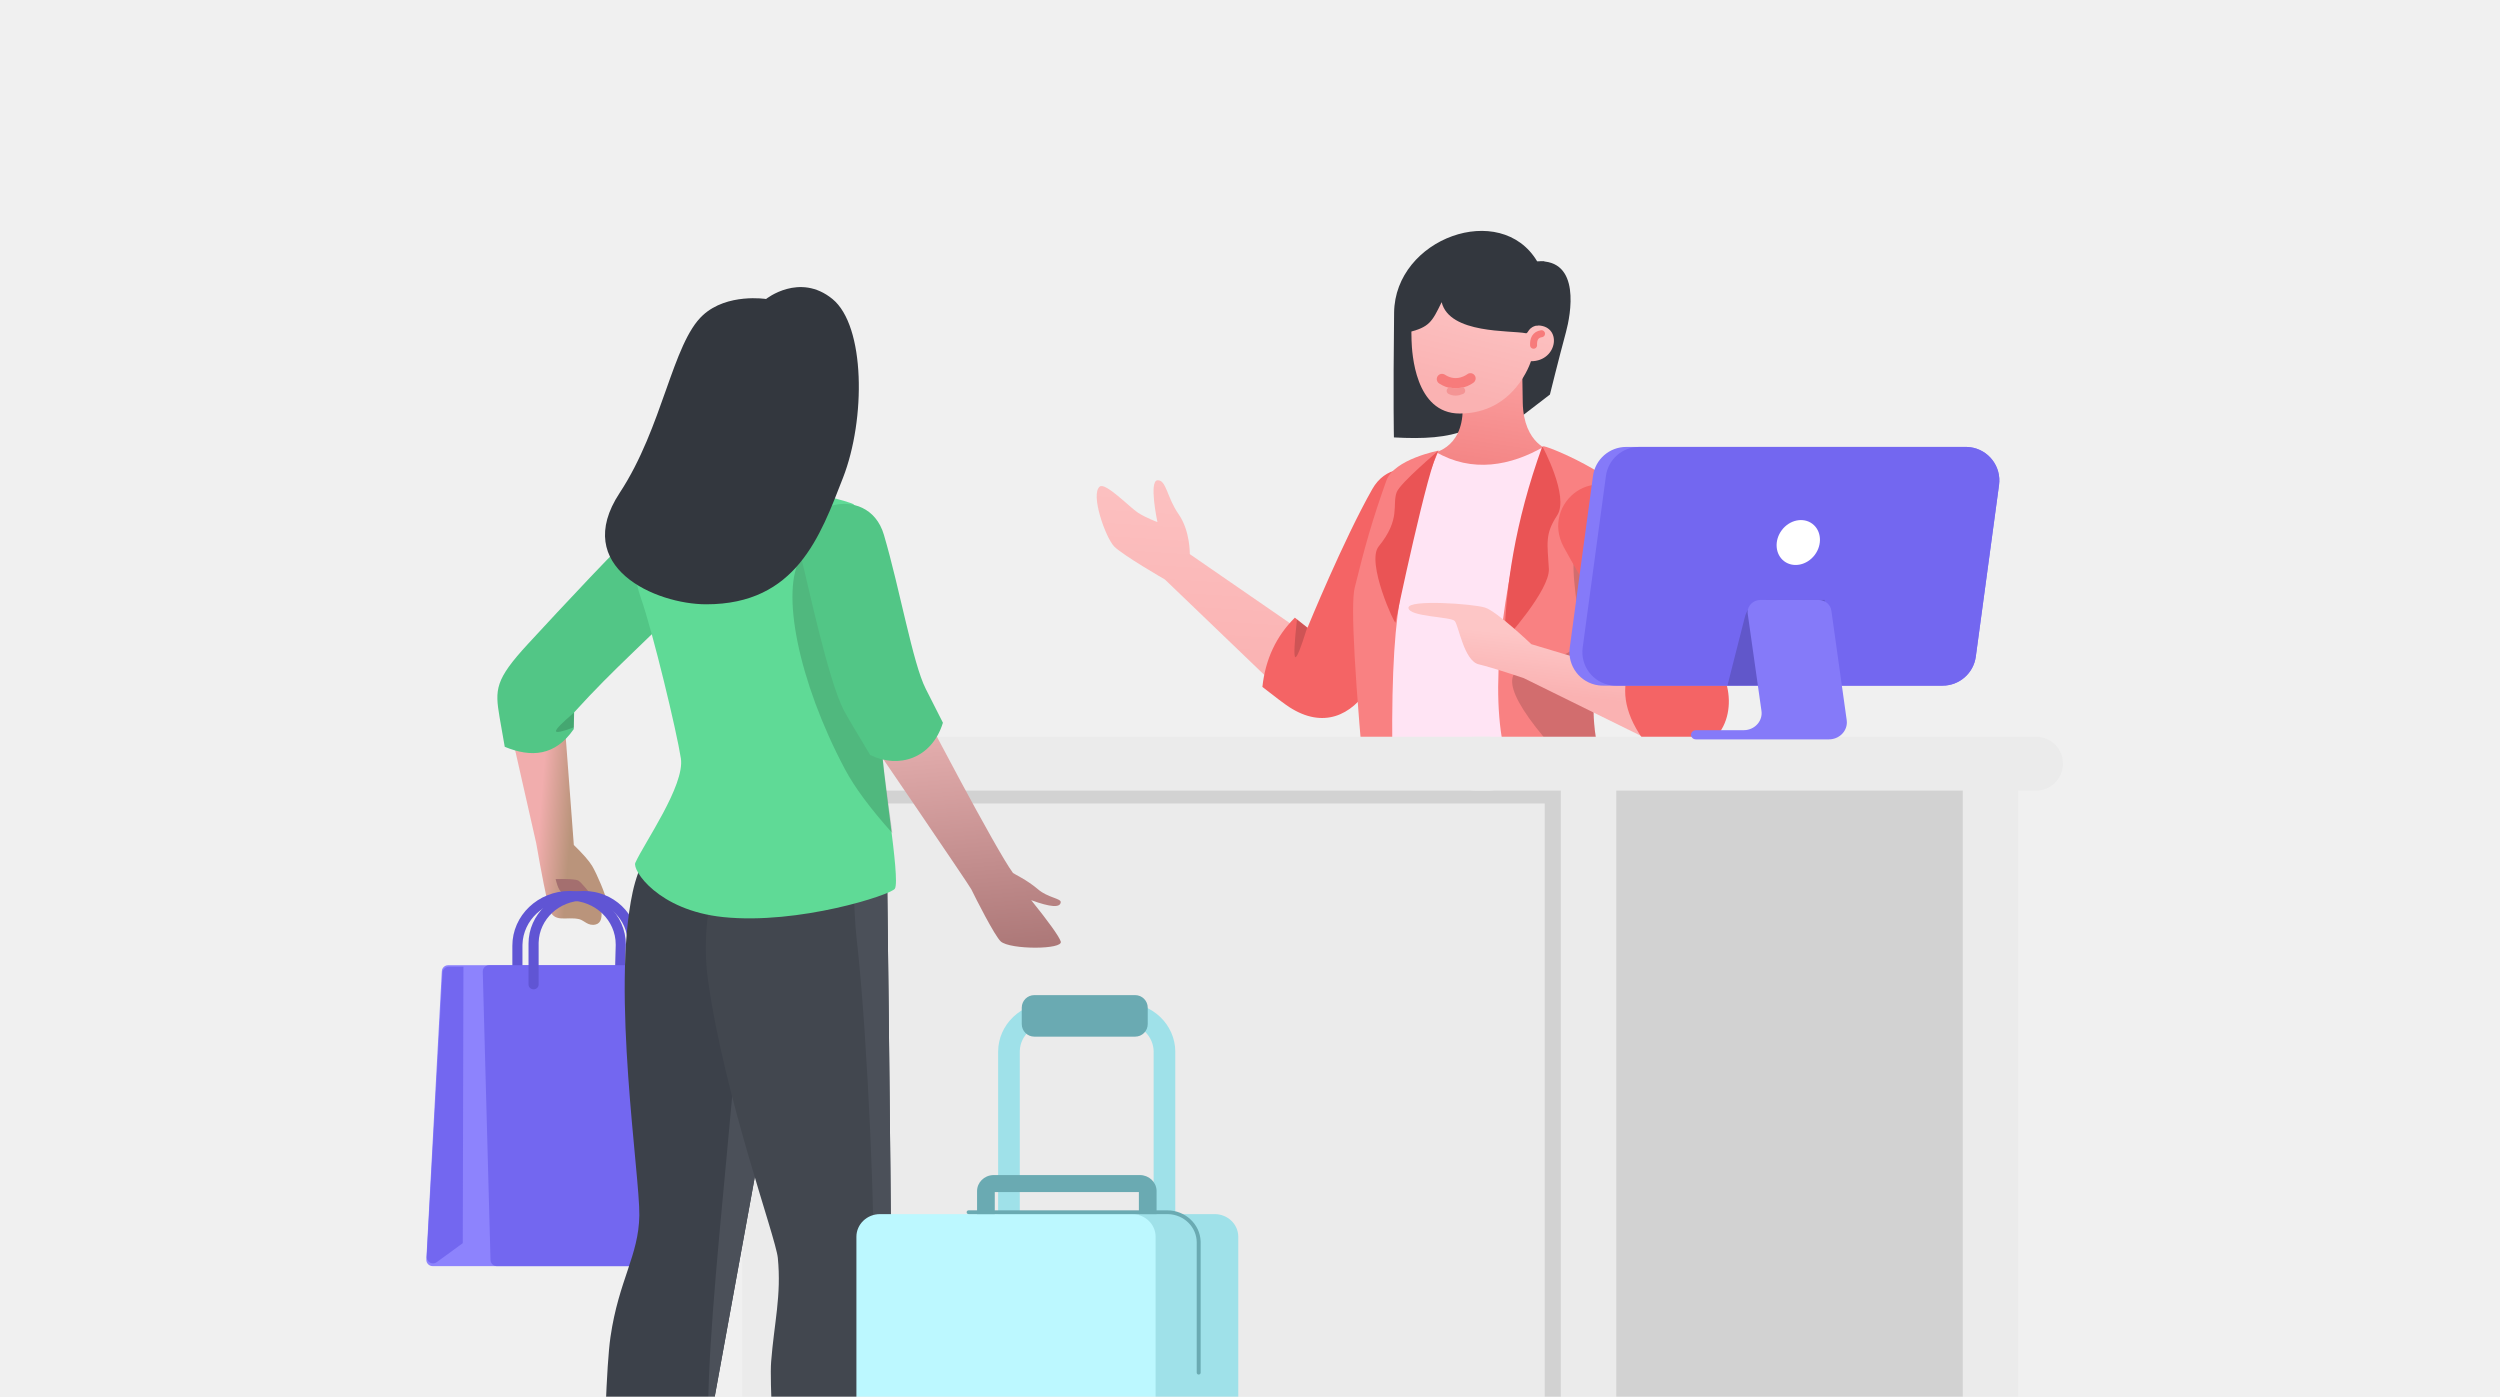
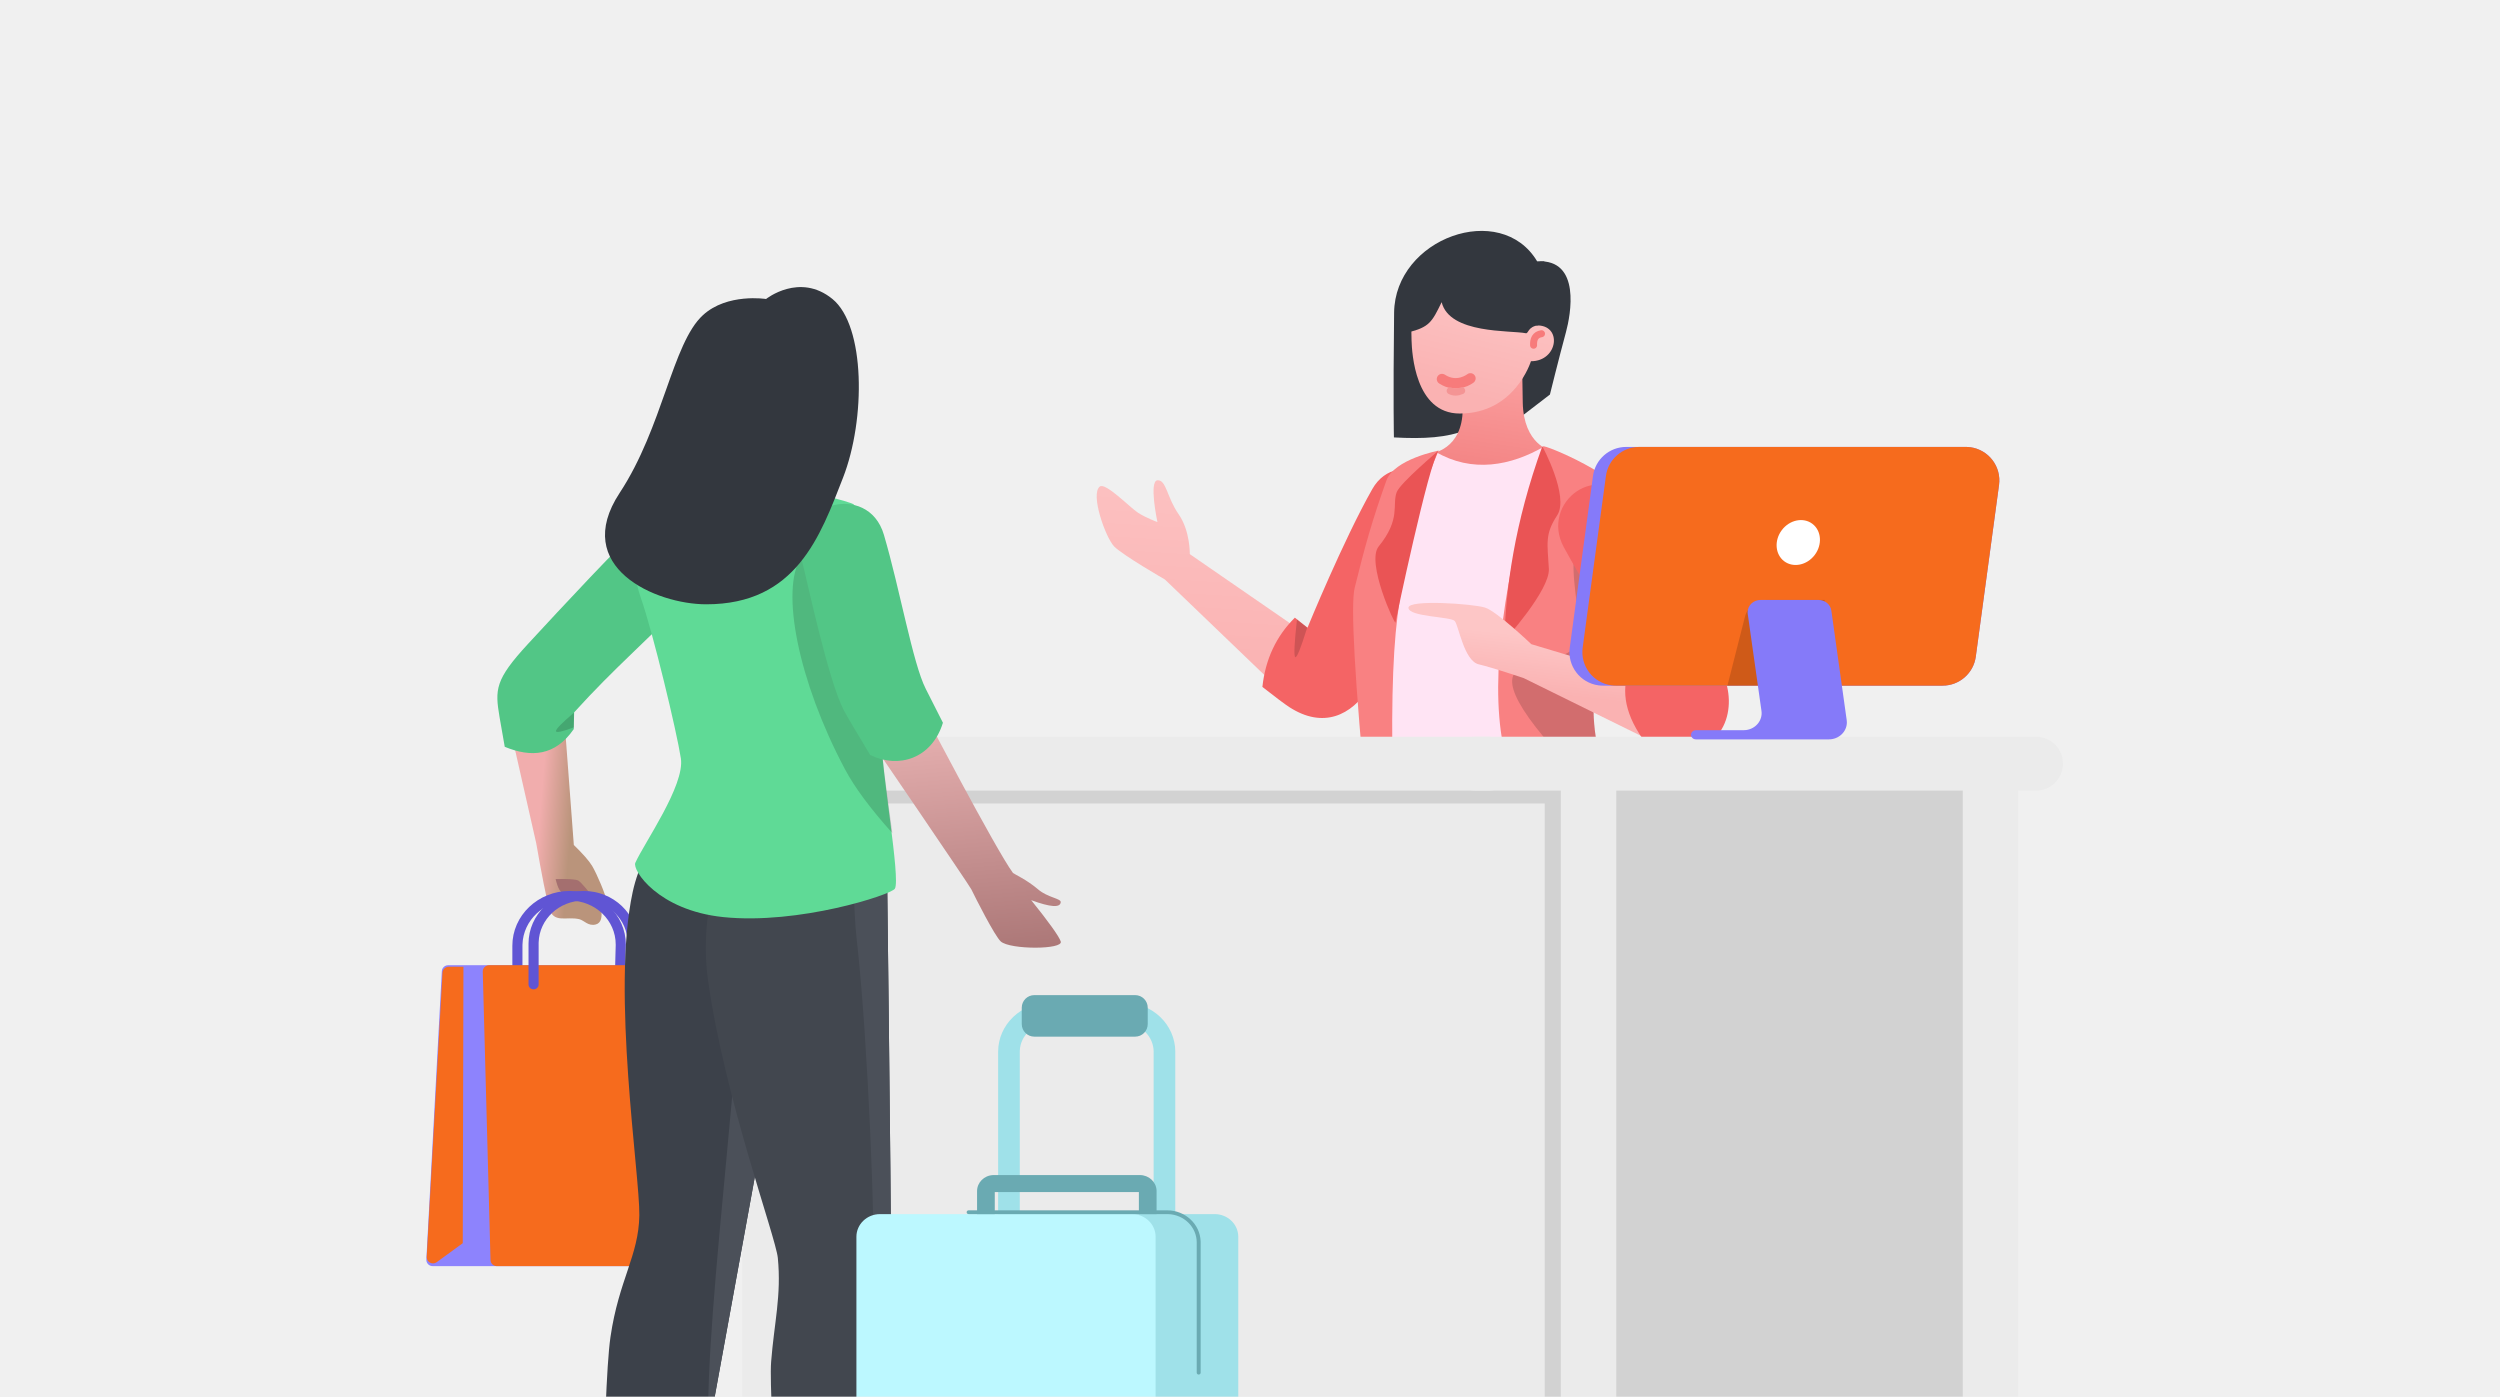
<svg xmlns="http://www.w3.org/2000/svg" xmlns:xlink="http://www.w3.org/1999/xlink" width="358px" height="200px" viewBox="0 0 358 200" version="1.1">
  <defs>
    <path d="M6,0 L352,0 C355.314,-6.08718376e-16 358,2.686 358,6 L358,200 L358,200 L0,200 L0,6 C-4.05812251e-16,2.686 2.686,6.08718376e-16 6,0 Z" id="path-1" />
    <linearGradient x1="100%" y1="28.702%" x2="100%" y2="138.491%" id="linearGradient-3">
      <stop stop-color="#7E1939" offset="0%" />
      <stop stop-color="#E35785" offset="100%" />
    </linearGradient>
    <linearGradient x1="100%" y1="28.702%" x2="100%" y2="96.604%" id="linearGradient-4">
      <stop stop-color="#9C2248" offset="0%" />
      <stop stop-color="#E35785" offset="100%" />
    </linearGradient>
    <linearGradient x1="42.833%" y1="-28.186%" x2="50%" y2="91.05%" id="linearGradient-5">
      <stop stop-color="#FDC6C6" offset="0%" />
      <stop stop-color="#FAB2B2" offset="100%" />
    </linearGradient>
    <linearGradient x1="44.771%" y1="-28.186%" x2="62.919%" y2="121.547%" id="linearGradient-6">
      <stop stop-color="#FFAFAF" offset="0%" />
      <stop stop-color="#F07777" offset="100%" />
    </linearGradient>
    <linearGradient x1="31.713%" y1="-1.016%" x2="55.144%" y2="86.96%" id="linearGradient-7">
      <stop stop-color="#FDC6C6" offset="0%" />
      <stop stop-color="#FAB2B2" offset="100%" />
    </linearGradient>
    <linearGradient x1="42.314%" y1="24.938%" x2="50%" y2="63.158%" id="linearGradient-8">
      <stop stop-color="#FDC6C6" offset="0%" />
      <stop stop-color="#FAB2B2" offset="100%" />
    </linearGradient>
    <linearGradient x1="40.233%" y1="35.954%" x2="59.343%" y2="59.89%" id="linearGradient-9">
      <stop stop-color="#F1ADAD" offset="0%" />
      <stop stop-color="#BA947B" offset="100%" />
    </linearGradient>
    <linearGradient x1="43.599%" y1="-28.186%" x2="50%" y2="111.154%" id="linearGradient-10">
      <stop stop-color="#FDC6C6" offset="0%" />
      <stop stop-color="#A47070" offset="100%" />
    </linearGradient>
    <linearGradient x1="46.493%" y1="-28.186%" x2="50%" y2="111.154%" id="linearGradient-11">
      <stop stop-color="#FDC6C6" offset="0%" />
      <stop stop-color="#A47070" offset="100%" />
    </linearGradient>
  </defs>
  <g id="📝-Pages-New" stroke="none" stroke-width="1" fill="none" fill-rule="evenodd">
    <g id="Knowledge-Base" transform="translate(-288, -445)">
      <g id="Illustration" transform="translate(288, 445)">
        <mask id="mask-2" fill="white">
          <use xlink:href="#path-1" />
        </mask>
        <g id="Mask" />
        <g mask="url(#mask-2)">
          <g transform="translate(61, 32)">
            <g id="Wom2.4" transform="translate(141, 109) scale(-1, 1) translate(-141, -109) translate(95, 0.5)">
              <g id="LLeg" transform="translate(27.06185, 78.22868)">
                <path d="M-6.88594311e-15,4.37589234e-14 C-6.88594311e-15,4.37589234e-14 6.481,59.226 7.01,64.638 C7.539,70.049 6.481,73.968 6.047,79.557 C5.614,85.146 7.701,120.3 7.701,120.3 C10.77,122.06 14.422,122.405 19.065,120.353 C19.065,120.353 23.329,76.56 23.288,66.586 C23.263,60.636 23.912,0.668 23.912,0.668 L-6.88594311e-15,4.37589234e-14 Z" id="Path" fill="url(#linearGradient-3)" />
                <ellipse id="Oval" fill-opacity="0.192" fill="#FFFFFF" transform="translate(19.72723, 67.04502) rotate(3) translate(-19.72723, -67.04502) " cx="19.727" cy="67.045" rx="2.584" ry="4.004" />
                <path d="M10.356,65.124 C10.888,68.87 9.458,75.967 6.066,86.414 L6.023,84.697 C5.975,82.425 5.973,80.654 6.039,79.671 L6.047,79.557 C6.467,74.154 7.469,70.312 7.058,65.174 L6.969,64.224 C6.746,62.034 6.056,55.61 5.19,47.622 L5.665,48.927 C8.293,56.213 9.857,61.612 10.356,65.124 Z" id="Path" fill-opacity="0.192" fill="#FFFFFF" />
              </g>
              <g id="RLeg" transform="translate(6.460736, 75.74981)">
                <path d="M16.46,0 C16.46,0 9.389,5.966 7.532,14.537 C4.438,28.825 5.995,55.214 5.903,61 C5.816,66.787 3.593,70.278 2.401,78.46 C1.209,86.642 2.389,123.207 2.389,123.207 C5.549,124.992 8.977,125.12 12.745,123.1 L34.878,1.908 L16.46,0 Z" id="Path" fill="url(#linearGradient-4)" />
                <ellipse id="Oval" fill-opacity="0.192" fill="#FFFFFF" transform="translate(17.53921, 68.2922) rotate(5) translate(-17.53921, -68.2922) " cx="17.539" cy="68.292" rx="2.906" ry="4.621" />
                <path d="M11.749,5.325 L14.511,5.681 C12.084,10.027 10.858,19.938 10.833,35.414 L10.833,35.905 C10.833,59.305 6.321,67.548 4.505,77.622 L4.451,77.927 C3.364,84.174 2.55,94.185 2.008,107.959 L1.953,104.544 C1.802,94.138 1.799,82.595 2.401,78.46 C3.593,70.278 5.816,66.787 5.903,61 L5.907,60.425 C5.906,53.641 4.53,28.396 7.532,14.537 C8.316,10.917 10.03,7.762 11.749,5.325 Z" id="Path" fill-opacity="0.192" fill="#FFFFFF" />
              </g>
              <g id="LArm" transform="translate(41.03859, 34.68479)">
                <path d="M36.581,12.166 C36.581,12.166 36.514,8.825 38.192,6.436 C39.87,4.046 39.937,1.508 41.207,1.591 C42.477,1.674 41.219,7.574 41.219,7.574 C41.219,7.574 42.83,6.987 43.988,6.245 C45.145,5.503 48.655,1.844 49.475,2.492 C50.866,3.597 48.626,9.828 47.406,11.074 C46.182,12.321 40.142,15.803 40.142,15.803 L22.352,32.886 L19.692,23.817 L36.581,12.166 Z" id="Path" fill="url(#linearGradient-5)" />
                <path d="M0.999,10.658 C3.742,16.721 8.763,27.858 10.833,31.181 C13.427,35.343 17.518,37.176 22.307,34.089 C22.975,33.658 24.268,32.689 26.187,31.183 C25.761,27.228 24.211,23.922 21.539,21.265 C20.329,22.218 19.724,22.695 19.724,22.695 C19.724,22.695 14.578,10.12 10.438,2.835 C6.852,-3.468 -3.175,1.44 0.999,10.658 Z" id="Path" fill="#F46465" />
                <path d="M19.778,22.702 C20.699,25.681 21.268,27.085 21.483,26.912 C21.698,26.74 21.616,24.947 21.236,21.534 L19.778,22.702 Z" id="Path" fill-opacity="0.16" fill="#000000" />
              </g>
              <g id="Head" transform="translate(22.61257, 0)">
                <path d="M7.573,21.808 L7.573,27.173 L3.44,24.001 C3.44,24.001 2.17,18.861 1.137,15.043 C0.489,12.649 -1.09,4.547 5.265,4.927 C10.471,-3.821 25.632,1.593 25.752,12.28 C25.898,25.133 25.779,30.138 25.779,30.138 C17.206,30.607 12.381,29.425 7.573,21.808 Z" id="Path" fill="#33373E" />
                <path d="M3.351,32.023 C3.351,32.023 7.196,31.162 7.329,25.157 C7.462,19.152 7.369,17.102 7.369,17.102 L15.837,16.957 C15.837,16.957 15.93,23.649 15.931,26.07 C15.935,31.956 20.475,32.438 20.475,32.438 C20.475,32.438 19.699,37.295 12.026,37.706 C6.034,38.027 3.351,32.023 3.351,32.023 Z" id="Path" fill="url(#linearGradient-6)" />
                <path d="M5.395,14.104 C1.617,13.964 2.233,19.236 6.157,19.229 C6.157,19.229 8.437,26.718 16.351,26.718 C22.778,26.718 23.196,17.99 23.254,16.248 C23.317,14.392 23.325,8.292 23.325,8.292 L5.248,8.284 L5.395,14.104 Z" id="Path" fill="url(#linearGradient-7)" />
                <path d="M5.102,14.069 C6.668,14.315 6.478,15.303 6.904,15.217 C9.065,14.779 17.816,15.357 18.943,10.77 C20.345,13.636 20.687,14.34 23.774,15.109 L23.774,6.712 L4.249,4.927 C4.249,4.927 4.552,13.982 5.102,14.069 Z" id="Path" fill="#33373E" />
                <path d="M14.961,21.057 C14.961,21.057 16.284,23.087 18.8,22.407" id="Path" stroke="#F77B7B" stroke-width="1.5" stroke-linecap="round" transform="translate(16.88053, 21.80175) rotate(-18) translate(-16.88053, -21.80175) " />
                <path d="M16.066,23.478 C16.661,23.715 17.226,23.714 17.721,23.439" id="Path" stroke="#F49494" stroke-linecap="round" transform="translate(16.89376, 23.54516) rotate(2) translate(-16.89376, -23.54516) " />
                <path d="M5.578,17.034 C5.806,16.219 5.693,15.504 4.842,15.169" id="Path-8" stroke="#F77B7B" stroke-linecap="round" transform="translate(5.261431, 16.10127) rotate(-13) translate(-5.261431, -16.10127) " />
              </g>
              <g id="Body" transform="translate(12.92147, 30.7926)">
                <path d="M13.901,0.616 C18.726,3.433 24.304,4.465 29.496,1.407 C37.97,17.333 40.082,36.336 38.044,57.34 C25.687,62.003 15.302,61.086 6.461,55.756 L13.901,0.616 Z" id="Path" fill="#FFE4F4" />
                <path d="M14.112,0.629 C22.103,25.581 26.895,60.956 1.938,54.802 C15.195,31.535 -2.827,21.063 1.258,9.038 C2.655,4.927 14.008,0.306 14.112,0.629 Z" id="Path" fill="#F98182" />
                <path d="M5.099,10.99 C14.131,12.289 6.685,27.321 9.667,29.585 C12.648,31.85 17.837,32.094 18.396,33.477 C19.521,36.258 14.085,43.277 2.089,54.534 L1.938,54.802 C13.486,34.534 1.3,23.976 0.666,13.642 C2.004,11.641 3.482,10.758 5.099,10.99 Z" id="Path" fill-opacity="0.16" fill="#000000" />
                <path d="M14.22,0.616 C14.22,0.616 10.314,7.804 12.094,10.51 C13.869,13.215 13.492,14.468 13.282,18.161 C13.109,21.236 19.655,28.438 19.655,28.438 C19.463,21.029 18.209,11.626 14.22,0.616 Z" id="Path" fill="#EA5455" />
                <path d="M29.073,1.232 C32.123,8.522 33.589,14.243 34.956,24.944 C35.716,30.886 35.906,39.987 35.526,52.249 L39.294,52.955 C41.09,34.012 41.688,23.321 41.088,20.882 C39.576,14.742 38.552,11.155 36.556,5.543 C35.457,2.462 29.073,1.232 29.073,1.232 Z" id="Path" fill="#F98182" />
                <path d="M29.073,1.232 C29.073,1.232 34.563,5.859 35.069,7.181 C35.76,8.984 34.438,11.016 37.646,14.948 C39.507,17.223 35.266,26.361 35.247,25.845 C35.247,25.703 30.493,3.088 29.073,1.232 Z" id="Path" fill="#EA5455" />
              </g>
              <g id="RArm" transform="translate(0, 36.88954)">
                <path d="M28.712,22.859 C28.712,22.859 33.632,18.163 35.336,17.618 C37.04,17.073 46.373,16.418 46.31,17.65 C46.239,18.969 40.233,18.893 39.677,19.542 C39.122,20.191 38.349,25.243 36.25,25.741 C34.155,26.239 29.811,27.713 29.811,27.713 L10.478,37.235 L12.538,27.714 L28.712,22.859 Z" id="Path" fill="url(#linearGradient-8)" />
                <path d="M13.903,2.975 C8.039,10.865 3.032,22.883 1.11,27.568 C-0.812,32.253 1.127,39.32 9.578,37.933 C10.248,37.823 11.129,37.565 12.221,37.161 C15.328,33.1 15.873,29.614 14.713,26.511 C13.985,26.804 13.62,26.95 13.62,26.95 C13.62,26.95 22.02,12.759 24.071,8.954 C27.497,2.6 19.069,-3.976 13.903,2.975 Z" id="Path" fill="#F46465" />
                <path d="M13.62,26.95 C10.776,28.275 9.533,28.646 9.89,28.063 C10.248,27.48 12.033,26.19 15.245,24.192 L13.62,26.95 Z" id="Path" fill-opacity="0.16" fill="#000000" />
              </g>
            </g>
            <g id="Group-25" transform="translate(37, 73.5)">
              <polygon id="Rectangle" fill="#EBEBEB" points="179.554 2.572 191.016 2.572 191.016 146.657 179.554 146.657" />
              <polygon id="Rectangle" fill="#D2D2D2" points="115.333 2.572 183.071 2.572 183.071 146.657 115.333 146.657" />
              <polygon id="Rectangle" fill="#EBEBEB" points="121.988 2.572 133.451 2.572 133.451 146.657 121.988 146.657" />
              <polygon id="Rectangle" fill="#D2D2D2" points="122.924 2.572 125.505 2.572 125.505 146.657 122.924 146.657" />
              <polygon id="Rectangle" fill="#EBEBEB" points="111.74 2.572 123.203 2.572 123.203 146.657 111.74 146.657" />
              <polygon id="Rectangle" fill="#EBEBEB" points="8.3 2.572 115.258 2.572 115.258 146.657 8.3 146.657" />
              <polygon id="Rectangle" fill="#D2D2D2" points="8.224 1.837 125.303 1.837 125.303 9.555 8.224 9.555" />
              <path d="M3.859,0 L115.118,0 C117.25,4.47172551e-15 118.977,1.728 118.977,3.859 C118.977,5.99 117.25,7.718 115.118,7.718 L3.859,7.718 C1.728,7.718 2.60988004e-16,5.99 0,3.859 C-2.60988004e-16,1.728 1.728,3.91482006e-16 3.859,0 Z" id="Rectangle" fill="#EBEBEB" />
              <path d="M113.296,0 L193.559,0 C195.69,-1.58910568e-14 197.418,1.728 197.418,3.859 C197.418,5.99 195.69,7.718 193.559,7.718 L113.296,7.718 C111.165,7.718 109.438,5.99 109.438,3.859 C109.438,1.728 111.165,3.91482006e-16 113.296,0 Z" id="Rectangle" fill="#EBEBEB" />
            </g>
            <g id="Desktop1" transform="translate(194.5, 53) scale(-1, 1) translate(-194.5, -53) translate(163, 32)">
              <path d="M5.494,-5.53605471e-14 L54.126,-5.53605471e-14 C56.528,-5.66899778e-14 58.56,1.776 58.883,4.156 L62.211,28.74 C62.567,31.367 60.726,33.785 58.099,34.141 C57.885,34.17 57.67,34.184 57.455,34.184 L8.822,34.184 C6.42,34.184 4.388,32.409 4.066,30.028 L0.737,5.444 C0.381,2.817 2.223,0.399 4.85,0.043 C5.063,0.015 5.278,-5.70973333e-14 5.494,-5.53605471e-14 Z" id="Rectangle" fill="#857AF9" />
-               <path d="M5.494,-5.53605471e-14 L52.275,-5.53605471e-14 C54.677,-6.00687253e-14 56.709,1.776 57.031,4.156 L60.36,28.74 C60.716,31.367 58.874,33.785 56.247,34.141 C56.034,34.17 55.819,34.184 55.603,34.184 L8.822,34.184 C6.42,34.184 4.388,32.409 4.066,30.028 L0.737,5.444 C0.381,2.817 2.223,0.399 4.85,0.043 C5.063,0.015 5.278,-5.70973333e-14 5.494,-5.53605471e-14 Z" id="Rectangle" fill="#7367F0" />
+               <path d="M5.494,-5.53605471e-14 L52.275,-5.53605471e-14 C54.677,-6.00687253e-14 56.709,1.776 57.031,4.156 L60.36,28.74 C60.716,31.367 58.874,33.785 56.247,34.141 C56.034,34.17 55.819,34.184 55.603,34.184 L8.822,34.184 C6.42,34.184 4.388,32.409 4.066,30.028 L0.737,5.444 C0.381,2.817 2.223,0.399 4.85,0.043 C5.063,0.015 5.278,-5.70973333e-14 5.494,-5.53605471e-14 Z" id="Rectangle" fill="#F66B1D" />
              <path d="M25.714,21.913 L34.026,21.913 C35.49,21.913 36.767,22.906 37.127,24.324 L39.635,34.184 L39.635,34.184 L25.714,34.087 L25.714,21.913 Z" id="Rectangle" fill-opacity="0.16" fill="#000000" />
              <ellipse id="Oval" fill="#FFFFFF" transform="translate(29.4862, 13.68903) rotate(-37) translate(-29.4862, -13.68903) " cx="29.486" cy="13.689" rx="2.952" ry="3.355" />
              <path d="M34.89,21.913 C35.913,21.913 36.742,22.698 36.742,23.666 C36.742,23.736 36.737,23.806 36.729,23.875 L34.757,37.805 C34.568,39.138 35.557,40.363 36.964,40.542 C37.077,40.556 37.191,40.563 37.306,40.563 L44.151,40.563 C44.535,40.563 44.846,40.858 44.846,41.221 C44.846,41.584 44.535,41.878 44.151,41.878 L25.101,41.878 C23.681,41.878 22.529,40.788 22.529,39.443 C22.529,39.336 22.537,39.229 22.552,39.123 L24.747,23.457 C24.859,22.576 25.648,21.913 26.585,21.913 L34.89,21.913 Z" id="Path" fill="#857AF9" />
            </g>
            <g id="Wom4.7" transform="translate(46, 114.5) scale(-1, 1) translate(-46, -114.5) translate(0, 8.5)">
              <g id="RArm" transform="translate(50.82518, 32.53227)">
                <g id="Group-10" transform="translate(21.76113, 42.48585) scale(-1, 1) rotate(-15) translate(-21.76113, -42.48585) translate(16.26113, 24.48585)">
                  <path d="M5.778,23.755 C6.712,25.319 7.297,26.507 7.533,27.316 C7.888,28.53 8.388,32.052 8.222,32.729 C8.111,33.181 7.776,33.387 7.218,33.348 C7.098,34.823 6.652,35.56 5.878,35.56 C4.75,35.56 4.41,34.559 3.788,34.22 C2.099,33.303 0.022,33.923 0.022,31.515 C0.022,29.909 0.229,26.77 0.643,22.097 L1.484,0.553 L10.008,1.369 L5.778,23.755 Z" id="Path-17" fill="url(#linearGradient-9)" />
                  <path d="M7.218,33.348 C6.089,30.618 5.376,29.114 5.077,28.838 C4.779,28.561 3.753,28.214 1.999,27.796 C1.954,29.191 2.176,29.95 2.664,30.075 C3.056,30.175 4.957,31.289 5.932,31.953 C6.263,32.178 6.692,32.643 7.218,33.348 Z" id="Path-18" fill="#A46F6F" />
                </g>
                <path d="M10.101,2.065 C2.983,-4.102 -3.95,4.865 2.662,11.653 C10.052,19.242 13.981,22.39 19.957,28.978 C19.957,28.978 19.976,29.779 20.015,31.379 C22.683,35.242 26.105,35.471 29.896,33.91 C30.27,31.801 30.515,30.398 30.632,29.701 C31.305,25.691 31.326,24.331 26.53,19.137 C21.734,13.944 13.191,4.742 10.101,2.065 Z" id="Path" fill="#52C686" />
                <path d="M19.994,29.03 C21.706,30.489 22.562,31.362 22.562,31.651 C22.562,31.94 21.706,31.764 19.994,31.123 L19.994,29.03 Z" id="Path-24" fill-opacity="0.16" fill="#000000" />
              </g>
              <g id="Group-72" transform="translate(70.5, 114.0481) scale(-1, 1) translate(-70.5, -114.0481) translate(49, 86.54812)">
                <path d="M3.169,11.171 L35.578,11.171 C36.075,11.171 36.478,11.574 36.478,12.071 L36.478,53.361 C36.478,53.858 36.075,54.261 35.578,54.261 L0.95,54.261 C0.453,54.261 0.05,53.858 0.05,53.361 C0.05,53.345 0.05,53.329 0.051,53.313 L2.27,12.023 C2.296,11.546 2.691,11.171 3.169,11.171 Z" id="Rectangle" fill="#8D83FD" />
                <path d="M20.589,0.537 C25.023,0.537 28.618,3.967 28.618,8.198 L28.617,8.296 L28.495,12.847 C28.484,13.228 28.152,13.529 27.752,13.519 C27.379,13.51 27.08,13.233 27.05,12.886 L27.048,12.811 L27.168,8.36 C27.17,8.306 27.17,8.252 27.17,8.198 C27.17,4.73 24.224,1.918 20.589,1.918 C16.91,1.918 13.916,4.717 13.819,8.205 L13.816,8.38 L13.816,12.829 C13.816,13.21 13.492,13.519 13.092,13.519 C12.719,13.519 12.412,13.25 12.373,12.904 L12.369,12.829 L12.369,8.38 C12.369,4.048 16.049,0.537 20.589,0.537 Z" id="Path" fill="#6055D4" />
-                 <path d="M9.031,11.171 L39.1,11.171 C39.578,11.171 39.973,11.546 39.998,12.023 L42.218,53.313 C42.244,53.809 41.864,54.233 41.367,54.26 C41.351,54.261 41.335,54.261 41.319,54.261 L10.14,54.261 C9.653,54.261 9.254,53.873 9.241,53.386 L8.131,12.096 C8.118,11.599 8.51,11.185 9.007,11.172 C9.015,11.172 9.023,11.171 9.031,11.171 Z" id="Rectangle" fill="#7367F0" />
+                 <path d="M9.031,11.171 L39.1,11.171 C39.578,11.171 39.973,11.546 39.998,12.023 L42.218,53.313 C42.244,53.809 41.864,54.233 41.367,54.26 C41.351,54.261 41.335,54.261 41.319,54.261 L10.14,54.261 C9.653,54.261 9.254,53.873 9.241,53.386 L8.131,12.096 C8.118,11.599 8.51,11.185 9.007,11.172 C9.015,11.172 9.023,11.171 9.031,11.171 Z" id="Rectangle" fill="#F66B1D" />
                <path d="M22.583,0.537 C26.853,0.537 30.314,3.84 30.314,7.913 L30.312,8.087 L30.167,13.95 C30.158,14.331 29.826,14.633 29.427,14.624 C29.054,14.616 28.753,14.339 28.723,13.993 L28.72,13.917 L28.865,8.055 C28.866,8.008 28.867,7.961 28.867,7.913 C28.867,4.602 26.054,1.918 22.583,1.918 C19.081,1.918 16.23,4.581 16.135,7.901 L16.132,8.073 L16.132,13.934 C16.132,14.315 15.808,14.624 15.408,14.624 C15.035,14.624 14.728,14.355 14.689,14.009 L14.685,13.934 L14.685,8.073 C14.685,3.911 18.221,0.537 22.583,0.537 Z" id="Path" fill="#6055D4" />
-                 <path d="M5.365,11.388 L5.268,50.976 L1.534,53.696 C1.132,53.989 0.569,53.901 0.277,53.499 C0.154,53.331 0.094,53.126 0.105,52.919 L2.366,12.239 C2.393,11.762 2.787,11.388 3.265,11.388 L5.365,11.388 L5.365,11.388 Z" id="Path-98" fill="#7367F0" />
+                 <path d="M5.365,11.388 L5.268,50.976 L1.534,53.696 C1.132,53.989 0.569,53.901 0.277,53.499 C0.154,53.331 0.094,53.126 0.105,52.919 L2.366,12.239 C2.393,11.762 2.787,11.388 3.265,11.388 L5.365,11.388 L5.365,11.388 Z" id="Path-98" fill="#F66B1D" />
              </g>
              <g id="RLeg" transform="translate(35.16814, 72.74425)">
                <path d="M0,1.902 L18.341,0 L18.61,0.239 C19.917,1.427 25.598,6.946 27.23,14.489 C30.312,28.73 26.188,55.031 26.279,60.799 C26.366,66.566 29.222,70.046 30.41,78.201 C31.597,86.355 31.709,122.799 31.709,122.799 C28.561,124.579 25.792,124.706 22.039,122.693 L0,1.902 Z" id="Path" fill="#3C414A" />
                <path d="M16.383,91.69 L1.82852956e-14,1.902 L10.197,0.844 C10.652,32.037 16.993,74.2 16.383,91.69 Z" id="Path" fill="#4B5059" />
              </g>
              <g id="LLEg" transform="translate(16.30481, 75.21494)">
                <path d="M9.766,0.666 L30.36,0 L30.514,0.272 C31.514,2.08 36.989,12.668 35.299,24.703 C32.925,41.595 25.605,61.399 25.31,64.424 C24.783,69.818 25.837,73.723 26.269,79.294 C26.7,84.865 23.978,119.903 23.978,119.903 C20.922,121.656 17.286,122.001 12.662,119.956 C10.309,88.228 9.121,69.853 9.101,64.832 C9.07,57.301 9.766,0.666 9.766,0.666 Z" id="Path" fill="#42474F" />
                <path d="M14.003,18.937 L13.865,20.189 C12.444,33.386 11.243,61.414 11.75,65.736 L11.821,66.284 C12.388,71.053 12.237,83.023 11.367,102.196 L10.595,91.191 C9.661,77.563 9.165,68.951 9.106,65.352 L9.101,64.832 C9.07,57.301 9.766,0.666 9.766,0.666 L14.109,0.526 C14.573,7.767 14.538,13.904 14.003,18.937 Z" id="Path" fill="#4B5059" />
              </g>
              <g id="Body" transform="translate(23.25663, 29.18373)">
                <path d="M31.41,2.554 C34.116,6.345 38.624,19.214 38.88,22.109 C39.168,25.448 35.416,30.768 35.354,35.602 C35.299,40.437 38.153,56.222 37.295,57.582 C36.757,58.443 23.533,62.762 12.722,61.644 C3.387,60.678 -0.333,54.909 0.129,53.872 C1.392,51.04 7.25,42.775 6.653,38.917 C6.063,35.059 2.637,20.818 0.936,15.972 C-0.758,11.125 -0.193,6.036 2.969,3.951 C4.534,2.919 8.709,-0.013 16.145,4.42175139e-05 C23.58,0.014 31.201,2.26 31.41,2.554 Z" id="Path" fill="#5FDA96" transform="translate(19.44791, 30.91374) scale(-1, 1) translate(-19.44791, -30.91374) " />
                <path d="M3.265,11.516 L3.951,11.221 C10.141,8.607 13.834,8.234 15.028,10.101 C18.024,14.785 15.441,27.864 8.752,40.456 C7.365,43.068 5.101,46.121 1.96,49.615 L2.177,47.972 C2.794,43.383 3.571,38.147 3.542,35.602 C3.48,30.768 -0.272,25.448 0.016,22.109 C0.156,20.525 1.57,15.953 3.265,11.516 Z" id="Path" fill-opacity="0.16" fill="#000000" />
              </g>
              <g id="Head" transform="translate(32.72671, 8.205586)" fill="url(#linearGradient-10)">
                <path d="M1.84,5.121 C-0.694,5.386 -0.514,9.636 2.571,9.858 C3.201,13.956 5.45,15.908 8.191,16.134 L8.039,22.332 L20.165,22.325 C20.165,22.325 16.75,17.947 16.92,11.953 C17.091,5.958 16.806,0.328 16.806,0.328 L1.1,0.597 L1.84,5.121 Z" id="Path" />
              </g>
              <g id="LArm" transform="translate(0, 31.66065)">
                <path d="M26.786,32.07 C26.786,32.07 15.174,54.537 14.942,55.215 C14.49,56.535 12.43,62.256 11.662,63.14 C10.494,64.482 2.883,65.412 3.142,64.186 C3.307,63.402 4.467,61.273 6.621,57.798 C4.009,59.142 2.621,59.411 2.457,58.604 C2.347,58.066 4.227,57.736 5.46,56.379 C6.858,54.841 8.678,53.721 8.735,53.619 C10.817,49.888 18.762,28.736 18.762,28.736 L26.786,32.07 Z" id="Path" fill="url(#linearGradient-11)" transform="translate(14.61906, 46.74696) rotate(7) translate(-14.61906, -46.74696) " />
                <path d="M26.423,4.427 C24.124,12.255 22.288,22.818 20.443,26.461 C20.141,27.057 19.318,28.683 17.973,31.338 C19.551,36.446 24.287,37.979 28.395,35.946 C30.474,32.504 31.728,30.377 32.156,29.565 C34.41,25.291 37.426,10.913 38.284,7.624 C40.251,0.086 28.723,-3.4 26.423,4.427 Z" id="Path" fill="#52C686" />
              </g>
              <path d="M32.114,30.084 C38.319,20.658 39.641,8.656 44.041,4.627 C47.533,1.43 53.077,2.317 53.077,2.317 C53.077,2.317 57.878,-1.525 62.586,2.317 C67.294,6.159 67.37,19.52 64.096,27.918 C60.823,36.316 57.387,46.036 44.509,46.036 C37.293,46.036 25.105,40.73 32.114,30.084 Z" id="Path" fill="#33373E" transform="translate(48.18928, 23.32264) scale(-1, 1) translate(-48.18928, -23.32264) " />
            </g>
            <g id="Group-113" transform="translate(56, 110.5)">
              <path d="M43.972,1.081 C48.02,1.081 51.301,4.228 51.301,8.11 L51.301,62.179 L25.933,62.179 L25.933,8.11 C25.933,4.228 29.214,1.081 33.261,1.081 L43.972,1.081 Z M43.972,4.055 L33.261,4.055 C30.972,4.055 29.108,5.8 29.035,7.979 L29.033,8.11 L29.033,59.205 L48.201,59.205 L48.201,8.11 C48.201,5.915 46.381,4.127 44.109,4.057 L43.972,4.055 Z" id="Rectangle" fill="#9FE1E9" />
              <path d="M31.115,0 L45.555,0 C46.549,-4.04660118e-16 47.355,0.806 47.355,1.8 L47.355,4.148 C47.355,5.142 46.549,5.948 45.555,5.948 L31.115,5.948 C30.121,5.948 29.315,5.142 29.315,4.148 L29.315,1.8 C29.315,0.806 30.121,-3.94290921e-17 31.115,0 Z" id="Rectangle" fill="#6AAAB2" />
              <path d="M46.227,25.769 C47.512,25.769 48.56,26.739 48.621,27.956 L48.623,28.067 L48.623,33.678 L46.087,33.678 L46.087,28.202 L25.452,28.202 L25.452,33.252 L22.915,33.252 L22.915,28.067 C22.915,26.836 23.925,25.83 25.195,25.772 L25.311,25.769 L46.227,25.769 Z" id="Path" fill="#6AAAB2" />
              <path d="M26.496,31.36 L56.939,31.36 C58.807,31.36 60.321,32.812 60.321,34.604 L60.321,103.812 C60.321,105.603 58.807,107.056 56.939,107.056 L26.496,107.056 C24.628,107.056 23.114,105.603 23.114,103.812 L23.114,34.604 C23.114,32.812 24.628,31.36 26.496,31.36 Z" id="Rectangle" fill="#9FE1E9" />
              <path d="M9.02,31.36 L45.1,31.36 C46.968,31.36 48.483,32.812 48.483,34.604 L48.483,103.812 C48.483,105.603 46.968,107.056 45.1,107.056 L9.02,107.056 C7.152,107.056 5.638,105.603 5.638,103.812 L5.638,34.604 C5.638,32.812 7.152,31.36 9.02,31.36 Z" id="Rectangle" fill="#BCF8FF" />
              <path d="M50.142,30.819 C52.74,30.819 54.856,32.803 54.932,35.277 L54.934,35.415 L54.934,54.069 C54.934,54.218 54.808,54.339 54.652,54.339 C54.514,54.339 54.398,54.243 54.375,54.117 L54.37,54.069 L54.37,35.415 C54.37,33.219 52.551,31.431 50.279,31.362 L50.142,31.36 L21.704,31.36 C21.549,31.36 21.422,31.239 21.422,31.089 C21.422,30.957 21.522,30.846 21.654,30.823 L21.704,30.819 L50.142,30.819 Z" id="Path-216" fill="#6AAAB2" />
            </g>
          </g>
        </g>
      </g>
    </g>
  </g>
</svg>
